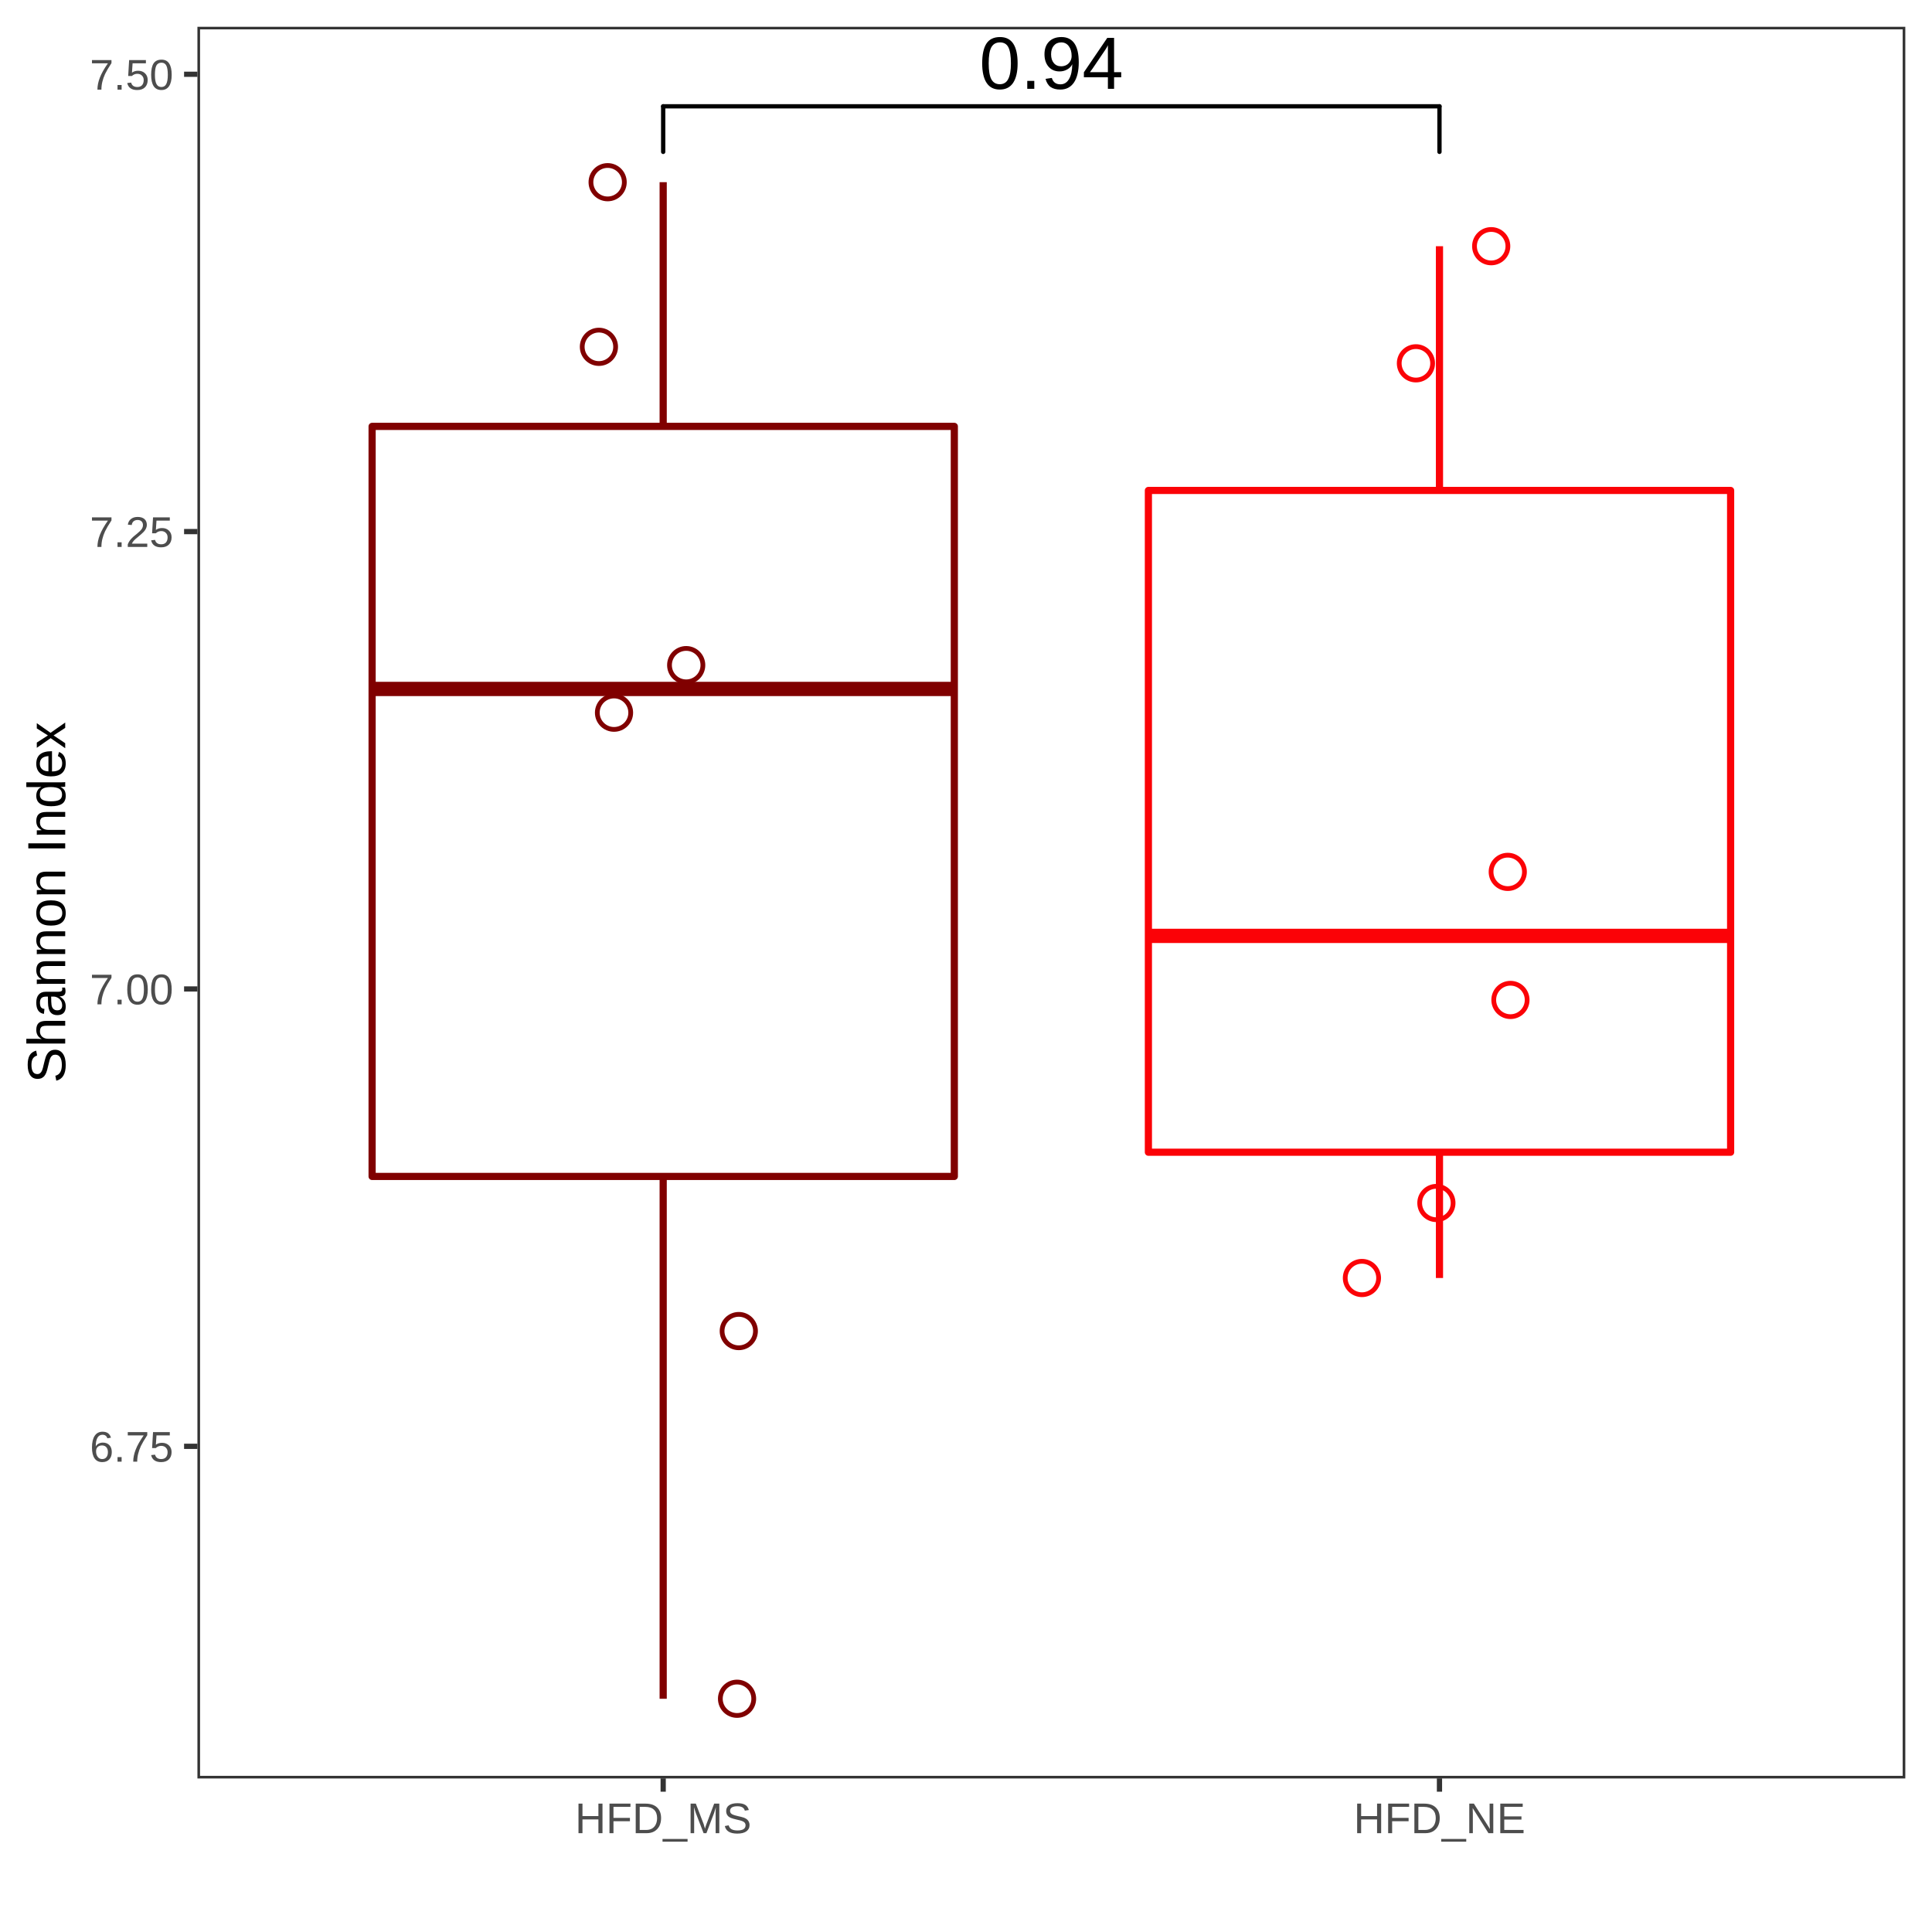
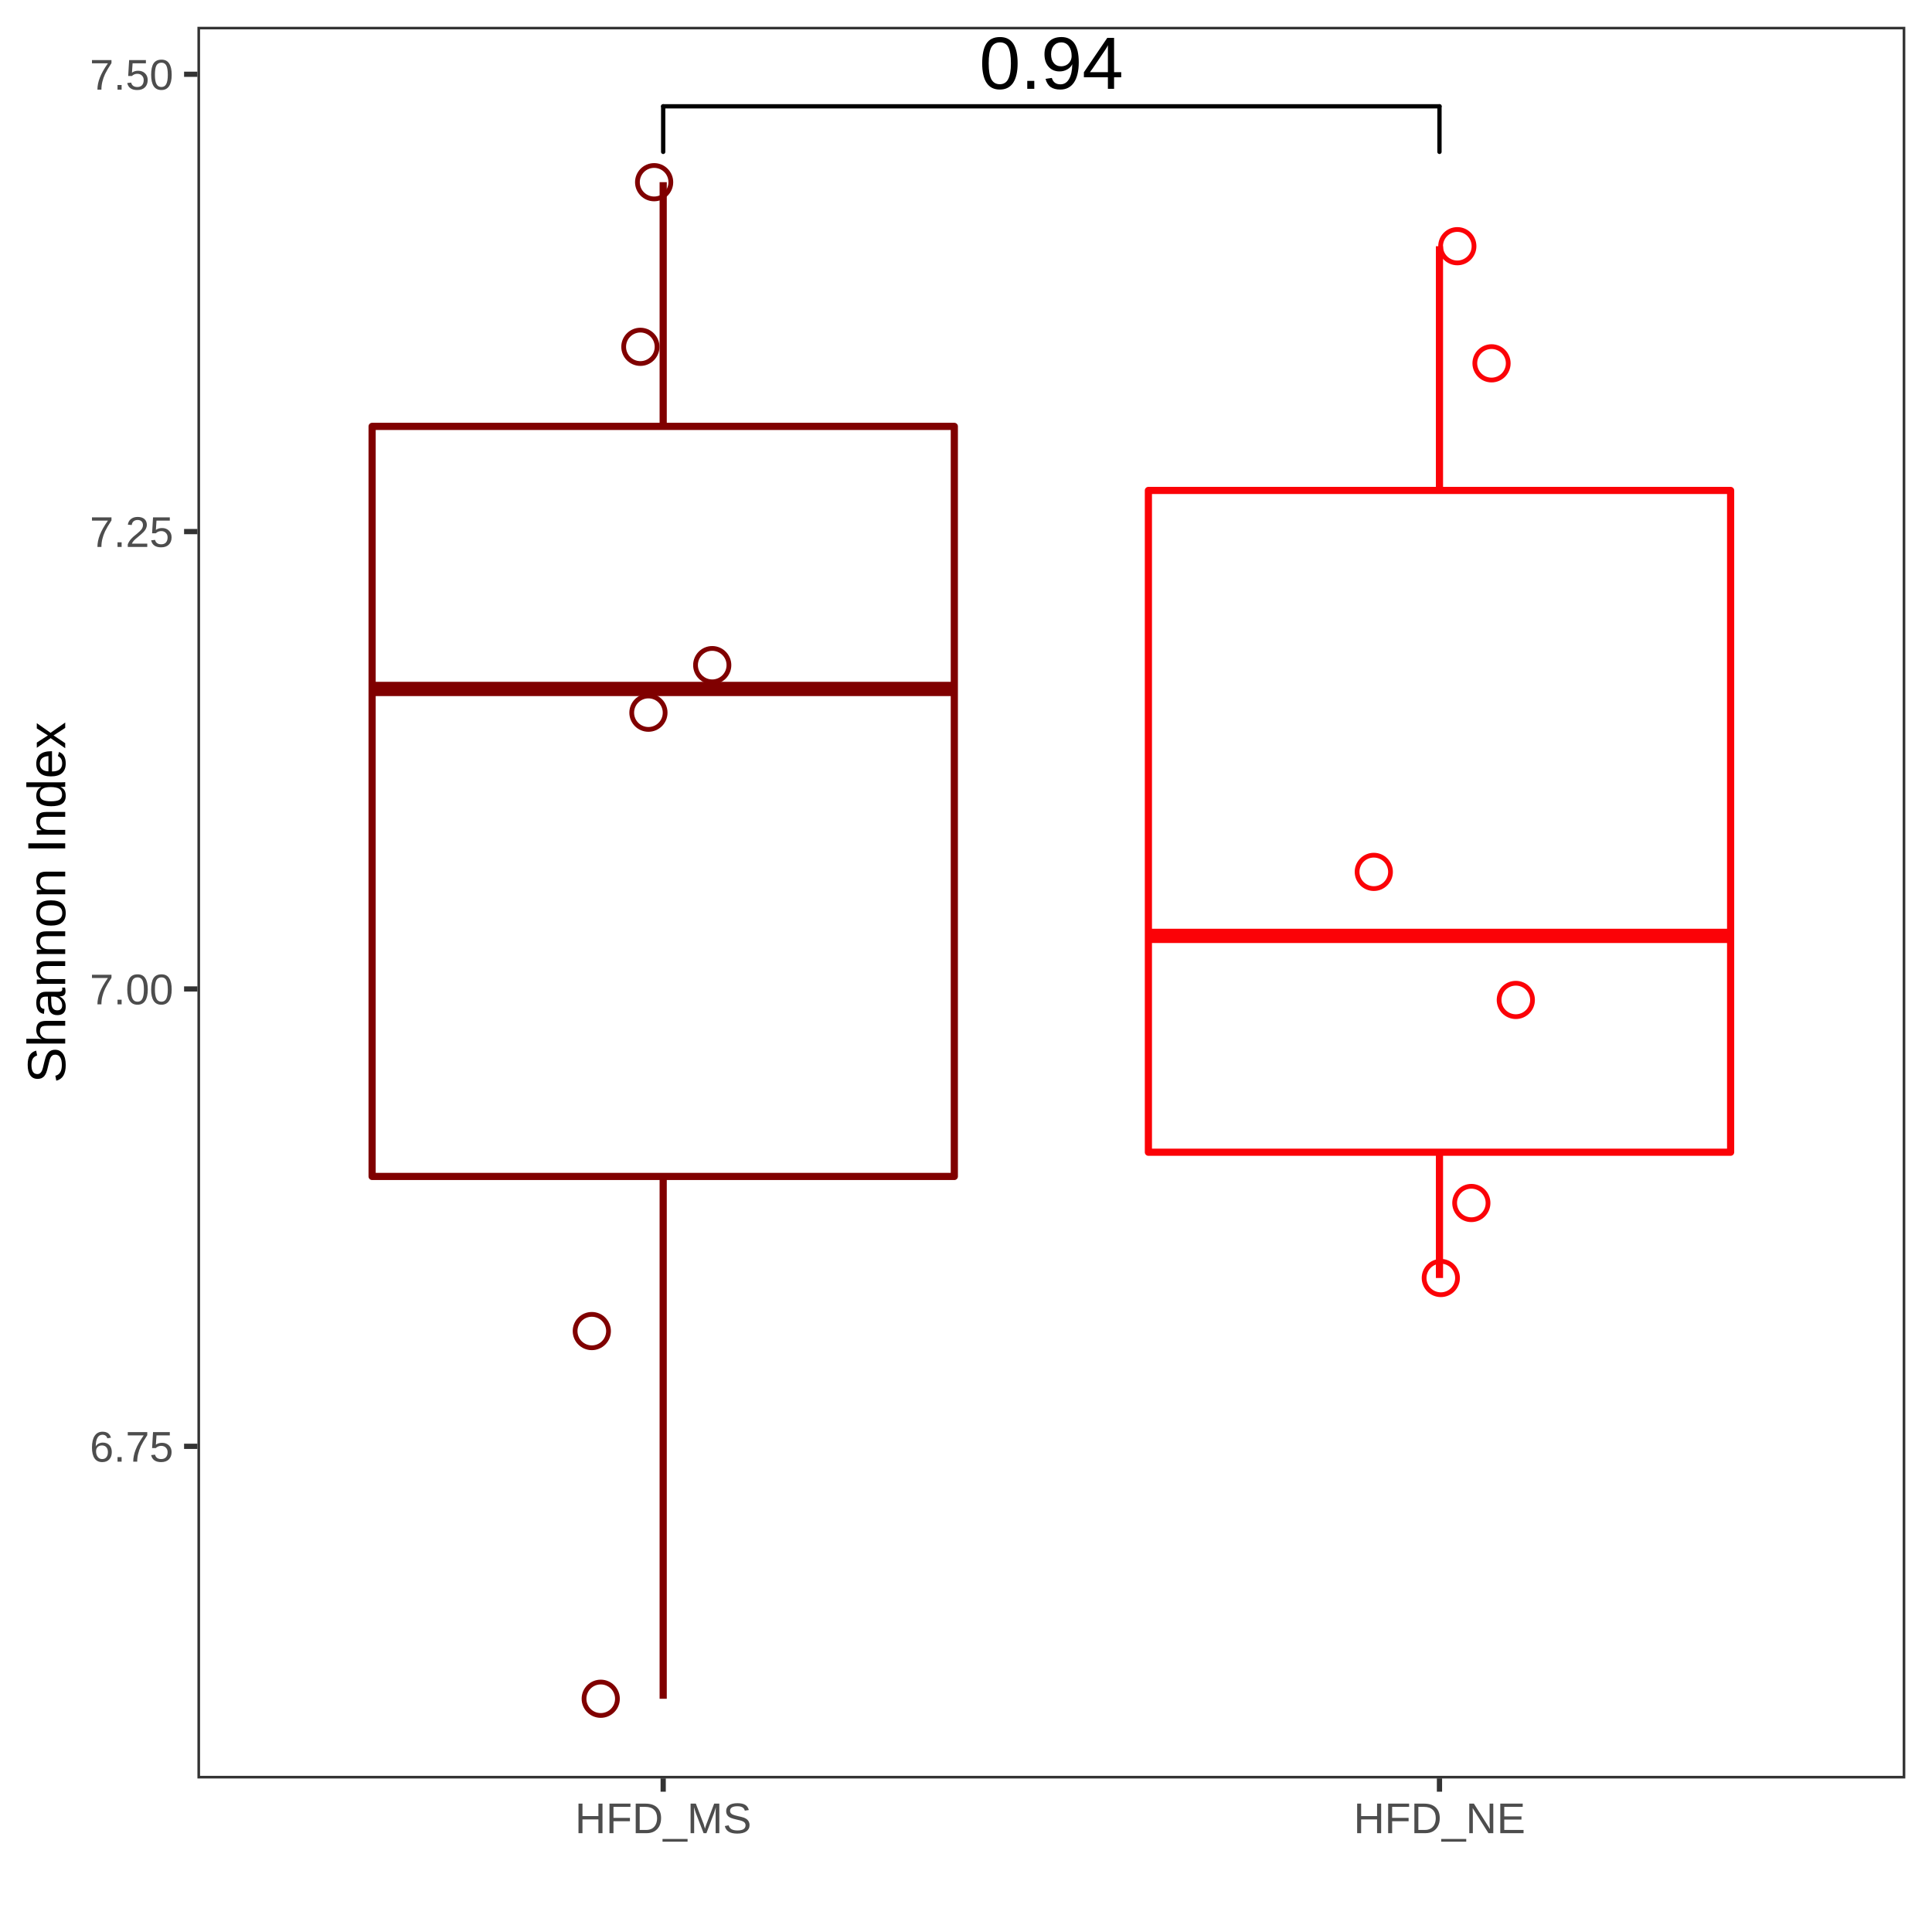
<svg xmlns="http://www.w3.org/2000/svg" class="svglite" width="288.00pt" height="288.00pt" viewBox="0 0 288.00 288.00">
  <defs>
    <style type="text/css">
    .svglite line, .svglite polyline, .svglite polygon, .svglite path, .svglite rect, .svglite circle {
      fill: none;
      stroke: #000000;
      stroke-linecap: round;
      stroke-linejoin: round;
      stroke-miterlimit: 10.00;
    }
    .svglite text {
      white-space: pre;
    }
  </style>
  </defs>
  <rect width="100%" height="100%" style="stroke: none; fill: #FFFFFF;" />
  <defs>
    <clipPath id="cpMC4wMHwyODguMDB8MC4wMHwyODguMDA=">
      <rect x="0.00" y="0.00" width="288.00" height="288.00" />
    </clipPath>
  </defs>
  <g clip-path="url(#cpMC4wMHwyODguMDB8MC4wMHwyODguMDA=)">
    <rect x="0.00" y="0.00" width="288.00" height="288.00" style="stroke-width: 0.78; stroke: #FFFFFF; fill: #FFFFFF;" />
  </g>
  <defs>
    <clipPath id="cpMjkuNDN8Mjg0LjAxfDMuOTl8MjY1LjEw">
      <rect x="29.43" y="3.99" width="254.59" height="261.12" />
    </clipPath>
  </defs>
  <g clip-path="url(#cpMjkuNDN8Mjg0LjAxfDMuOTl8MjY1LjEw)">
    <rect x="29.43" y="3.99" width="254.59" height="261.12" style="stroke-width: 0.78; stroke: none; fill: #FFFFFF;" />
    <line x1="98.86" y1="63.56" x2="98.86" y2="27.16" style="stroke-width: 1.07; stroke: #800000; stroke-linecap: butt;" />
    <line x1="98.86" y1="175.37" x2="98.86" y2="253.23" style="stroke-width: 1.07; stroke: #800000; stroke-linecap: butt;" />
    <polygon points="55.47,63.56 55.47,175.37 142.26,175.37 142.26,63.56 55.47,63.56 " style="stroke-width: 1.07; stroke: #800000; fill: #FFFFFF;" />
    <line x1="55.47" y1="102.70" x2="142.26" y2="102.70" style="stroke-width: 2.13; stroke: #800000; stroke-linecap: butt;" />
    <line x1="214.58" y1="73.11" x2="214.58" y2="36.70" style="stroke-width: 1.07; stroke: #FB0207; stroke-linecap: butt;" />
    <line x1="214.58" y1="171.76" x2="214.58" y2="190.51" style="stroke-width: 1.07; stroke: #FB0207; stroke-linecap: butt;" />
    <polygon points="171.19,73.11 171.19,171.76 257.98,171.76 257.98,73.11 171.19,73.11 " style="stroke-width: 1.07; stroke: #FB0207; fill: #FFFFFF;" />
    <line x1="171.19" y1="139.51" x2="257.98" y2="139.51" style="stroke-width: 2.13; stroke: #FB0207; stroke-linecap: butt;" />
-     <circle cx="89.28" cy="51.70" r="2.49" style="stroke-width: 0.71; stroke: #800000;" />
-     <circle cx="222.29" cy="36.70" r="2.49" style="stroke-width: 0.71; stroke: #FB0207;" />
-     <circle cx="102.29" cy="99.15" r="2.49" style="stroke-width: 0.71; stroke: #800000;" />
-     <circle cx="109.87" cy="253.23" r="2.49" style="stroke-width: 0.71; stroke: #800000;" />
-     <circle cx="90.58" cy="27.16" r="2.49" style="stroke-width: 0.71; stroke: #800000;" />
-     <circle cx="224.76" cy="129.97" r="2.49" style="stroke-width: 0.71; stroke: #FB0207;" />
-     <circle cx="203.02" cy="190.51" r="2.49" style="stroke-width: 0.71; stroke: #FB0207;" />
-     <circle cx="214.12" cy="179.33" r="2.49" style="stroke-width: 0.71; stroke: #FB0207;" />
-     <circle cx="211.07" cy="54.16" r="2.49" style="stroke-width: 0.71; stroke: #FB0207;" />
-     <circle cx="225.16" cy="149.06" r="2.49" style="stroke-width: 0.71; stroke: #FB0207;" />
-     <circle cx="110.13" cy="198.42" r="2.49" style="stroke-width: 0.71; stroke: #800000;" />
-     <circle cx="91.53" cy="106.24" r="2.49" style="stroke-width: 0.71; stroke: #800000;" />
+     <circle cx="95.46" cy="51.70" r="2.49" style="stroke-width: 0.71; stroke: #800000;" />
+     <circle cx="217.24" cy="36.70" r="2.49" style="stroke-width: 0.71; stroke: #FB0207;" />
+     <circle cx="106.17" cy="99.15" r="2.49" style="stroke-width: 0.71; stroke: #800000;" />
+     <circle cx="89.55" cy="253.23" r="2.49" style="stroke-width: 0.71; stroke: #800000;" />
+     <circle cx="97.51" cy="27.16" r="2.49" style="stroke-width: 0.71; stroke: #800000;" />
+     <circle cx="204.79" cy="129.97" r="2.49" style="stroke-width: 0.71; stroke: #FB0207;" />
+     <circle cx="214.78" cy="190.51" r="2.49" style="stroke-width: 0.71; stroke: #FB0207;" />
+     <circle cx="219.33" cy="179.33" r="2.49" style="stroke-width: 0.71; stroke: #FB0207;" />
+     <circle cx="222.34" cy="54.16" r="2.49" style="stroke-width: 0.71; stroke: #FB0207;" />
+     <circle cx="225.96" cy="149.06" r="2.49" style="stroke-width: 0.71; stroke: #FB0207;" />
+     <circle cx="88.22" cy="198.42" r="2.49" style="stroke-width: 0.71; stroke: #800000;" />
+     <circle cx="96.66" cy="106.24" r="2.49" style="stroke-width: 0.71; stroke: #800000;" />
    <text x="156.72" y="13.24" text-anchor="middle" style="font-size: 11.04px; font-family: &quot;Arial&quot;;" textLength="21.47px" lengthAdjust="spacingAndGlyphs">0.94</text>
    <line x1="98.86" y1="22.64" x2="98.86" y2="15.85" style="stroke-width: 0.64;" />
    <line x1="98.86" y1="15.85" x2="214.58" y2="15.85" style="stroke-width: 0.64;" />
    <line x1="214.58" y1="15.85" x2="214.58" y2="22.64" style="stroke-width: 0.64;" />
    <rect x="29.43" y="3.99" width="254.59" height="261.12" style="stroke-width: 0.78; stroke: #333333;" />
  </g>
  <g clip-path="url(#cpMC4wMHwyODguMDB8MC4wMHwyODguMDA=)">
    <text x="25.84" y="217.89" text-anchor="end" style="font-size: 6.40px;fill: #4D4D4D; font-family: &quot;Arial&quot;;" textLength="12.45px" lengthAdjust="spacingAndGlyphs">6.75</text>
    <text x="25.84" y="149.71" text-anchor="end" style="font-size: 6.40px;fill: #4D4D4D; font-family: &quot;Arial&quot;;" textLength="12.45px" lengthAdjust="spacingAndGlyphs">7.00</text>
    <text x="25.84" y="81.53" text-anchor="end" style="font-size: 6.40px;fill: #4D4D4D; font-family: &quot;Arial&quot;;" textLength="12.45px" lengthAdjust="spacingAndGlyphs">7.25</text>
    <text x="25.84" y="13.36" text-anchor="end" style="font-size: 6.40px;fill: #4D4D4D; font-family: &quot;Arial&quot;;" textLength="12.45px" lengthAdjust="spacingAndGlyphs">7.50</text>
    <polyline points="27.44,215.60 29.43,215.60 " style="stroke-width: 0.78; stroke: #333333; stroke-linecap: butt;" />
    <polyline points="27.44,147.42 29.43,147.42 " style="stroke-width: 0.78; stroke: #333333; stroke-linecap: butt;" />
    <polyline points="27.44,79.24 29.43,79.24 " style="stroke-width: 0.78; stroke: #333333; stroke-linecap: butt;" />
    <polyline points="27.44,11.07 29.43,11.07 " style="stroke-width: 0.78; stroke: #333333; stroke-linecap: butt;" />
    <polyline points="98.86,267.09 98.86,265.10 " style="stroke-width: 0.78; stroke: #333333; stroke-linecap: butt;" />
    <polyline points="214.58,267.09 214.58,265.10 " style="stroke-width: 0.78; stroke: #333333; stroke-linecap: butt;" />
    <text x="98.86" y="273.27" text-anchor="middle" style="font-size: 6.40px;fill: #4D4D4D; font-family: &quot;Arial&quot;;" textLength="26.28px" lengthAdjust="spacingAndGlyphs">HFD_MS</text>
    <text x="214.58" y="273.27" text-anchor="middle" style="font-size: 6.40px;fill: #4D4D4D; font-family: &quot;Arial&quot;;" textLength="25.57px" lengthAdjust="spacingAndGlyphs">HFD_NE</text>
    <text transform="translate(9.72,134.54) rotate(-90)" text-anchor="middle" style="font-size: 8.00px; font-family: &quot;Arial&quot;;" textLength="53.83px" lengthAdjust="spacingAndGlyphs">Shannon Index</text>
  </g>
</svg>
